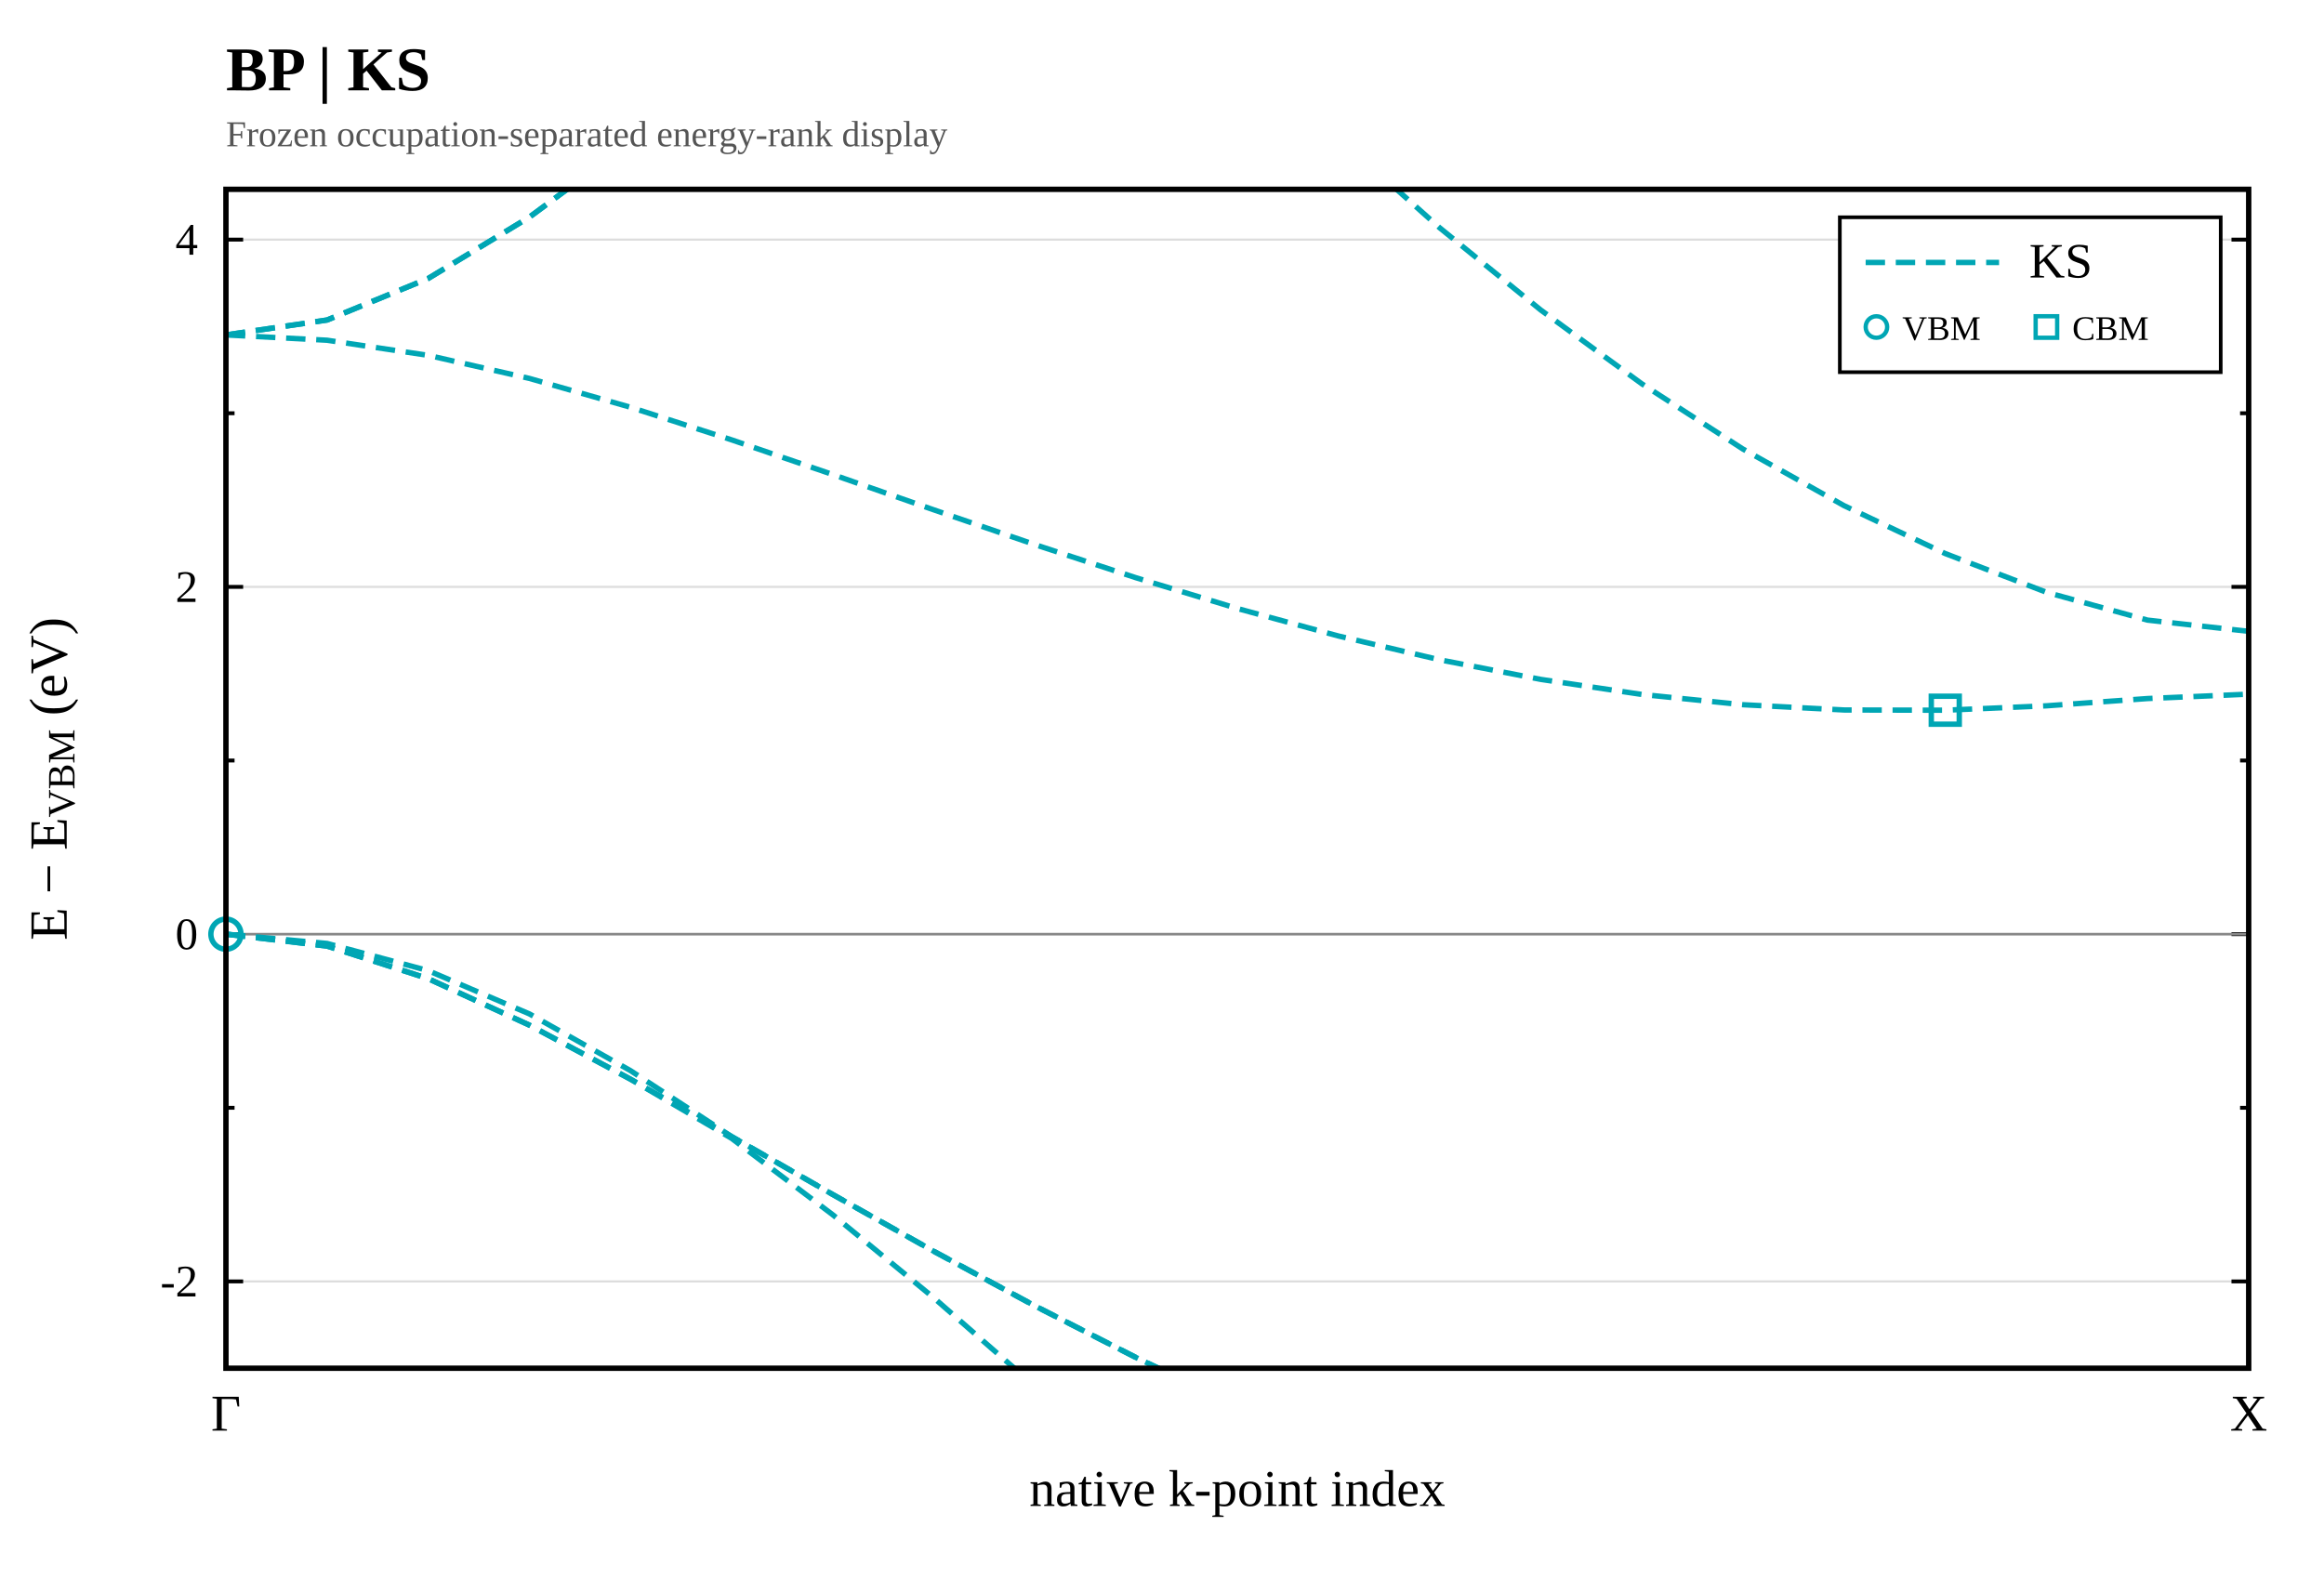
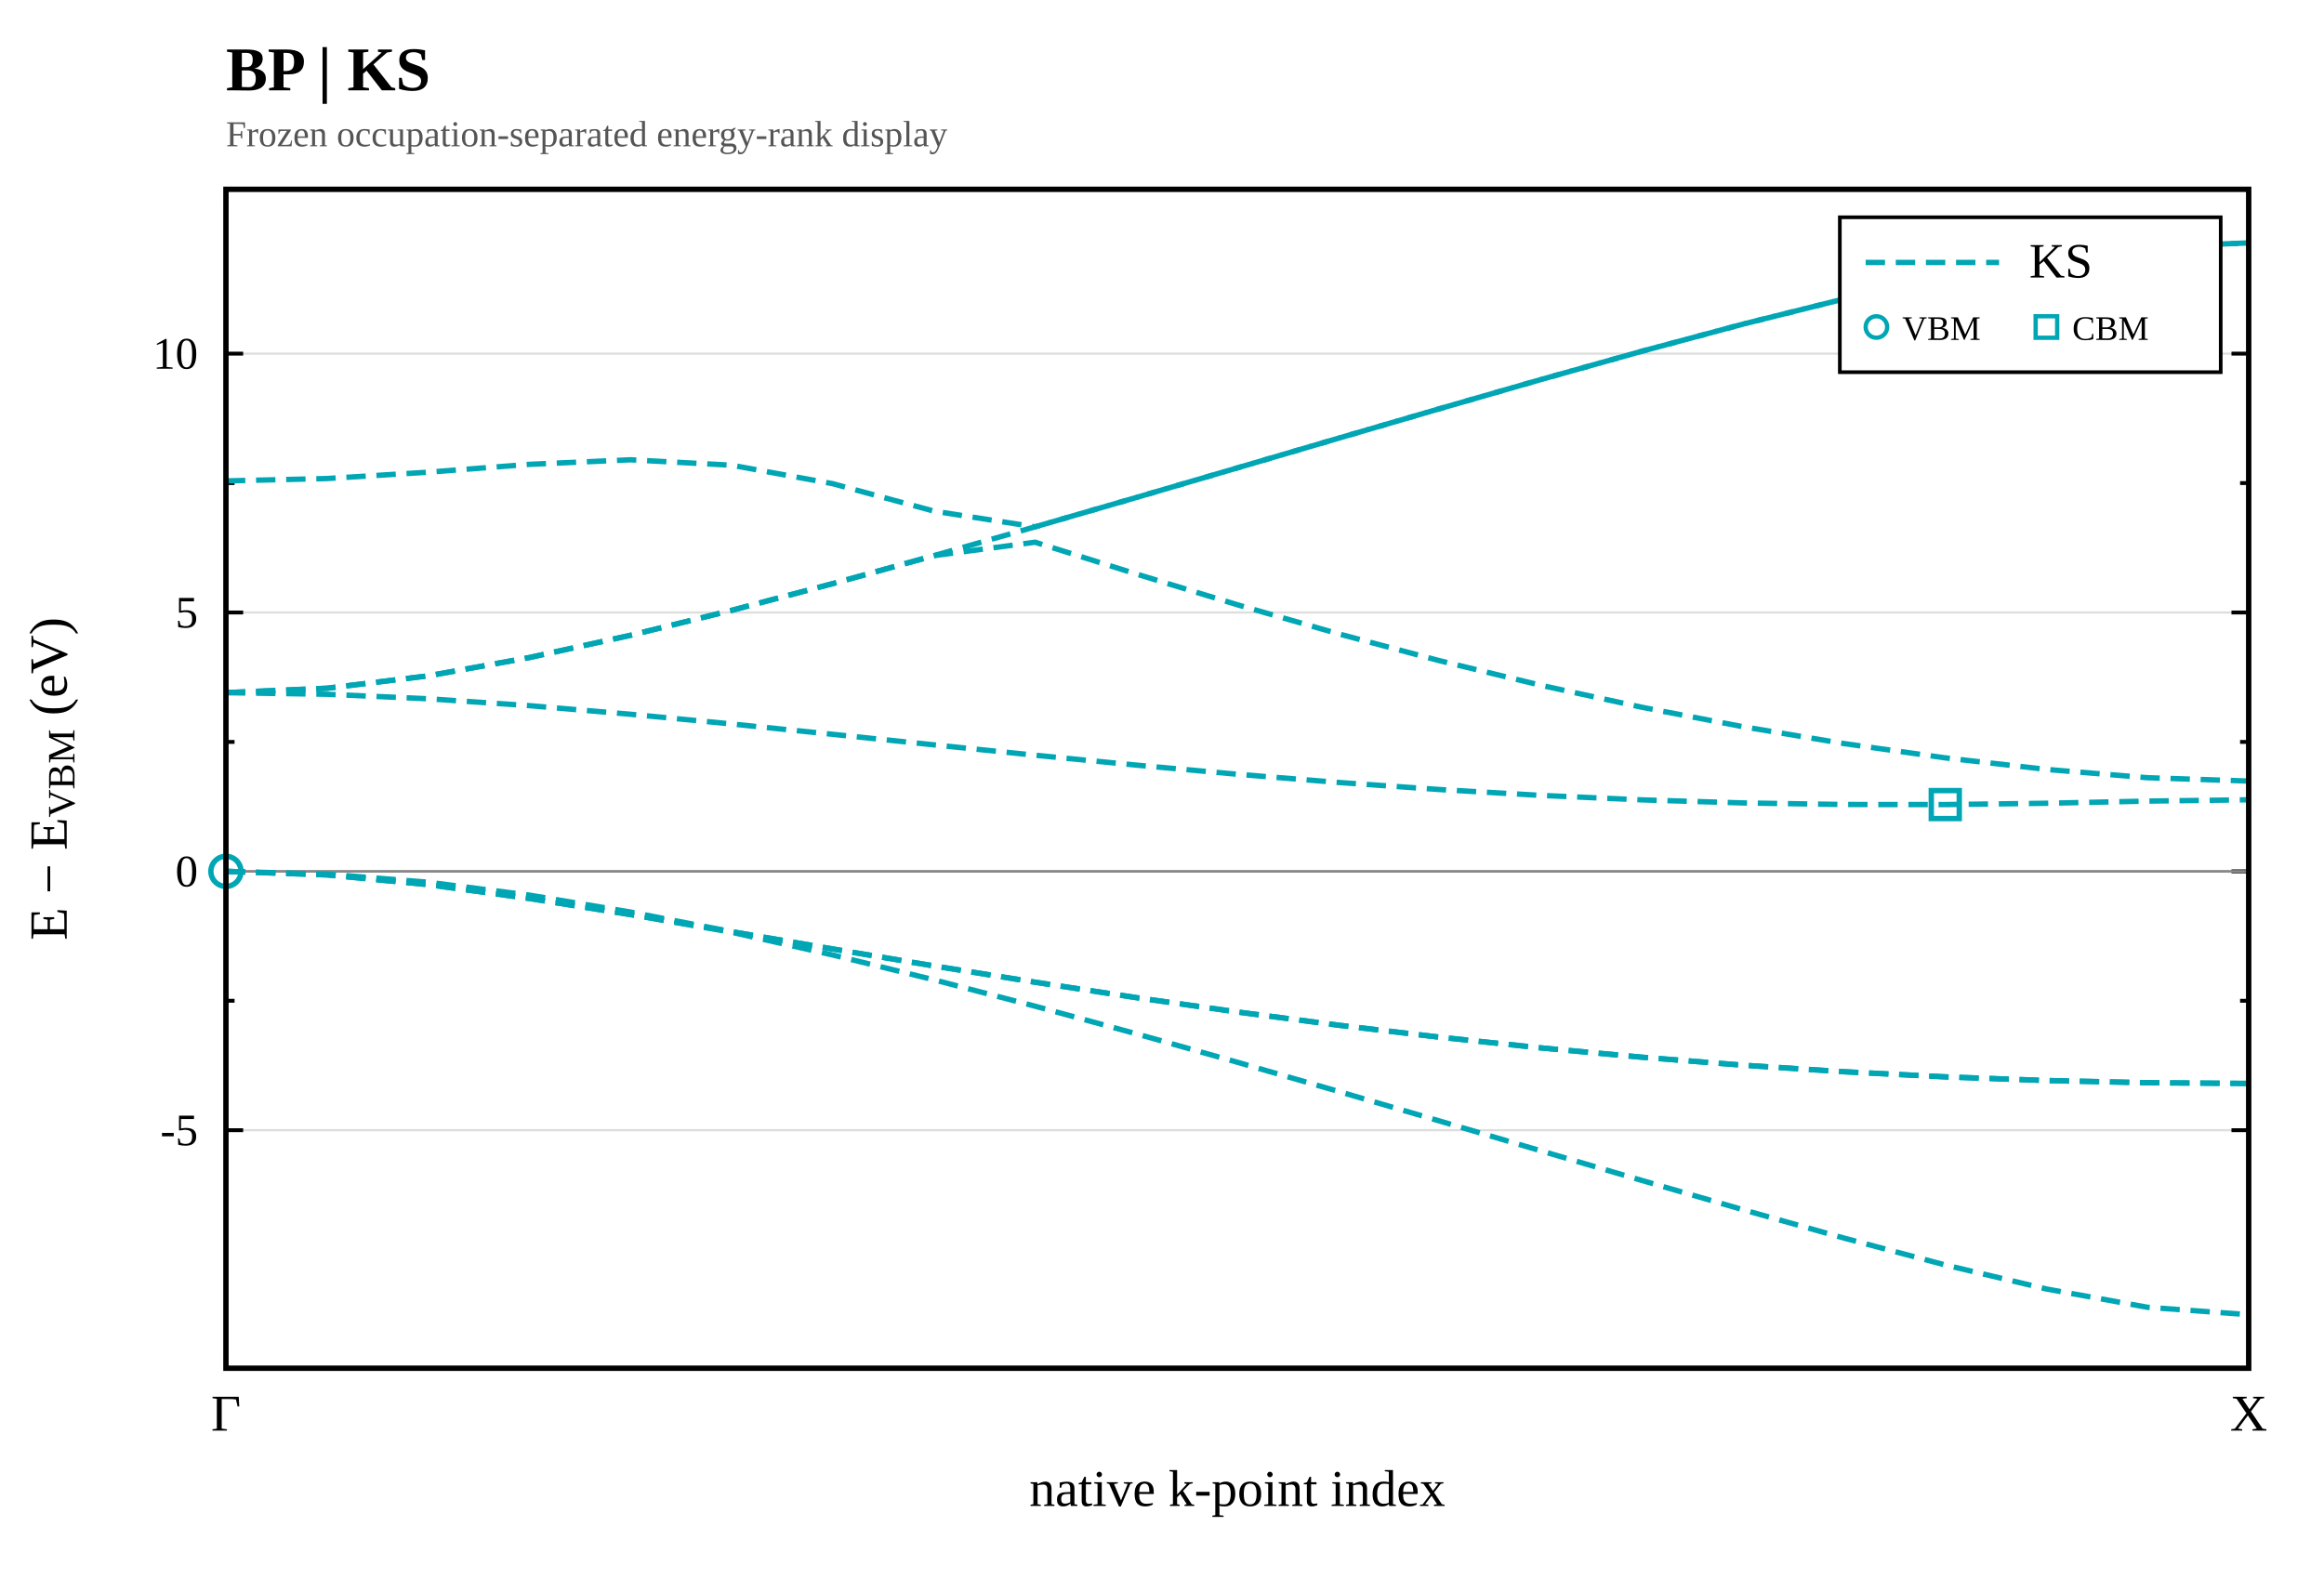
<svg xmlns="http://www.w3.org/2000/svg" width="1080" height="740" viewBox="0 0 1080 740">
  <rect width="100%" height="100%" fill="white" />
  <text x="105" y="42" font-family="Times New Roman, DejaVu Serif, serif" font-size="29" font-weight="bold">BP | KS</text>
  <defs>
    <clipPath id="frontier-clip">
      <rect x="105" y="88" width="940" height="548" />
    </clipPath>
  </defs>
  <text x="105" y="68" font-family="Times New Roman, DejaVu Serif, serif" font-size="17" fill="#555555">Frozen occupation-separated energy-rank display</text>
-   <line x1="105" y1="595.645" x2="1045" y2="595.645" stroke="#dddddd" stroke-width="1" />
-   <text x="92" y="602.645" text-anchor="end" font-family="Times New Roman, DejaVu Serif, serif" font-size="21">-2</text>
-   <line x1="105" y1="595.645" x2="113" y2="595.645" stroke="black" stroke-width="1.8" />
-   <line x1="1045" y1="595.645" x2="1037" y2="595.645" stroke="black" stroke-width="1.8" />
-   <line x1="105" y1="514.934" x2="109" y2="514.934" stroke="black" stroke-width="1.8" />
-   <line x1="1045" y1="514.934" x2="1041" y2="514.934" stroke="black" stroke-width="1.8" />
-   <line x1="105" y1="434.223" x2="1045" y2="434.223" stroke="#dddddd" stroke-width="1" />
-   <text x="92" y="441.223" text-anchor="end" font-family="Times New Roman, DejaVu Serif, serif" font-size="21">0</text>
-   <line x1="105" y1="434.223" x2="113" y2="434.223" stroke="black" stroke-width="1.8" />
-   <line x1="1045" y1="434.223" x2="1037" y2="434.223" stroke="black" stroke-width="1.8" />
-   <line x1="105" y1="353.512" x2="109" y2="353.512" stroke="black" stroke-width="1.8" />
-   <line x1="1045" y1="353.512" x2="1041" y2="353.512" stroke="black" stroke-width="1.8" />
-   <line x1="105" y1="272.801" x2="1045" y2="272.801" stroke="#dddddd" stroke-width="1" />
-   <text x="92" y="279.801" text-anchor="end" font-family="Times New Roman, DejaVu Serif, serif" font-size="21">2</text>
-   <line x1="105" y1="272.801" x2="113" y2="272.801" stroke="black" stroke-width="1.8" />
-   <line x1="1045" y1="272.801" x2="1037" y2="272.801" stroke="black" stroke-width="1.8" />
-   <line x1="105" y1="192.090" x2="109" y2="192.090" stroke="black" stroke-width="1.8" />
-   <line x1="1045" y1="192.090" x2="1041" y2="192.090" stroke="black" stroke-width="1.8" />
-   <line x1="105" y1="111.380" x2="1045" y2="111.380" stroke="#dddddd" stroke-width="1" />
-   <text x="92" y="118.380" text-anchor="end" font-family="Times New Roman, DejaVu Serif, serif" font-size="21">4</text>
-   <line x1="105" y1="111.380" x2="113" y2="111.380" stroke="black" stroke-width="1.8" />
-   <line x1="1045" y1="111.380" x2="1037" y2="111.380" stroke="black" stroke-width="1.8" />
+   <line x1="105" y1="525.354" x2="1045" y2="525.354" stroke="#dddddd" stroke-width="1" />
+   <text x="92" y="532.354" text-anchor="end" font-family="Times New Roman, DejaVu Serif, serif" font-size="21">-5</text>
+   <line x1="105" y1="525.354" x2="113" y2="525.354" stroke="black" stroke-width="1.8" />
+   <line x1="1045" y1="525.354" x2="1037" y2="525.354" stroke="black" stroke-width="1.8" />
+   <line x1="105" y1="465.192" x2="109" y2="465.192" stroke="black" stroke-width="1.8" />
+   <line x1="1045" y1="465.192" x2="1041" y2="465.192" stroke="black" stroke-width="1.8" />
+   <line x1="105" y1="405.030" x2="1045" y2="405.030" stroke="#dddddd" stroke-width="1" />
+   <text x="92" y="412.030" text-anchor="end" font-family="Times New Roman, DejaVu Serif, serif" font-size="21">0</text>
+   <line x1="105" y1="405.030" x2="113" y2="405.030" stroke="black" stroke-width="1.8" />
+   <line x1="1045" y1="405.030" x2="1037" y2="405.030" stroke="black" stroke-width="1.8" />
+   <line x1="105" y1="344.869" x2="109" y2="344.869" stroke="black" stroke-width="1.8" />
+   <line x1="1045" y1="344.869" x2="1041" y2="344.869" stroke="black" stroke-width="1.8" />
+   <line x1="105" y1="284.707" x2="1045" y2="284.707" stroke="#dddddd" stroke-width="1" />
+   <text x="92" y="291.707" text-anchor="end" font-family="Times New Roman, DejaVu Serif, serif" font-size="21">5</text>
+   <line x1="105" y1="284.707" x2="113" y2="284.707" stroke="black" stroke-width="1.8" />
+   <line x1="1045" y1="284.707" x2="1037" y2="284.707" stroke="black" stroke-width="1.8" />
+   <line x1="105" y1="224.545" x2="109" y2="224.545" stroke="black" stroke-width="1.8" />
+   <line x1="1045" y1="224.545" x2="1041" y2="224.545" stroke="black" stroke-width="1.8" />
+   <line x1="105" y1="164.383" x2="1045" y2="164.383" stroke="#dddddd" stroke-width="1" />
+   <text x="92" y="171.383" text-anchor="end" font-family="Times New Roman, DejaVu Serif, serif" font-size="21">10</text>
+   <line x1="105" y1="164.383" x2="113" y2="164.383" stroke="black" stroke-width="1.8" />
+   <line x1="1045" y1="164.383" x2="1037" y2="164.383" stroke="black" stroke-width="1.8" />
  <line x1="105.000" y1="88" x2="105.000" y2="636" stroke="#aaaaaa" stroke-width="1.4" />
  <text x="105.000" y="665" text-anchor="middle" font-family="Times New Roman, DejaVu Serif, serif" font-size="24">Γ</text>
  <line x1="105.000" y1="88" x2="105.000" y2="96" stroke="black" stroke-width="1.8" />
  <line x1="105.000" y1="636" x2="105.000" y2="628" stroke="black" stroke-width="1.8" />
  <line x1="1045.000" y1="88" x2="1045.000" y2="636" stroke="#aaaaaa" stroke-width="1.4" />
  <text x="1045.000" y="665" text-anchor="middle" font-family="Times New Roman, DejaVu Serif, serif" font-size="24">X</text>
  <line x1="1045.000" y1="88" x2="1045.000" y2="96" stroke="black" stroke-width="1.8" />
  <line x1="1045.000" y1="636" x2="1045.000" y2="628" stroke="black" stroke-width="1.8" />
-   <line x1="105" y1="434.223" x2="1045" y2="434.223" stroke="#888888" stroke-width="1.2" />
-   <path id="KS-rank-1" d="M105.000,434.223 L152.000,439.770 L199.000,454.918 L246.000,476.510 L293.000,501.643 L340.000,529.157 L387.000,564.666 L434.000,603.319 L481.000,644.419 L528.000,687.411 L575.000,731.841 L622.000,777.309 L669.000,823.440 L716.000,869.848 L763.000,916.114 L810.000,961.732 L857.000,1006.018 L904.000,1047.895 L951.000,1085.316 L998.000,1113.875 L1045.000,1125.330" fill="none" stroke="#00A6B4" stroke-width="2.5" stroke-dasharray="9 5" clip-path="url(#frontier-clip)" />
-   <path id="KS-rank-2" d="M105.000,434.223 L152.000,439.770 L199.000,454.918 L246.000,476.510 L293.000,501.643 L340.000,528.312 L387.000,555.252 L434.000,581.670 L481.000,607.056 L528.000,631.067 L575.000,653.463 L622.000,674.070 L669.000,692.759 L716.000,709.430 L763.000,724.005 L810.000,736.425 L857.000,746.642 L904.000,754.622 L951.000,760.339 L998.000,763.777 L1045.000,764.923" fill="none" stroke="#00A6B4" stroke-width="2.5" stroke-dasharray="9 5" clip-path="url(#frontier-clip)" />
-   <path id="KS-rank-3" d="M105.000,434.223 L152.000,438.545 L199.000,451.188 L246.000,471.283 L293.000,497.672 L340.000,528.312 L387.000,555.252 L434.000,581.670 L481.000,607.056 L528.000,631.067 L575.000,653.463 L622.000,674.070 L669.000,692.759 L716.000,709.430 L763.000,724.005 L810.000,736.425 L857.000,746.642 L904.000,754.622 L951.000,760.339 L998.000,763.777 L1045.000,764.923" fill="none" stroke="#00A6B4" stroke-width="2.5" stroke-dasharray="9 5" clip-path="url(#frontier-clip)" />
-   <path id="KS-rank-4" d="M105.000,155.691 L152.000,158.150 L199.000,165.175 L246.000,175.898 L293.000,189.304 L340.000,204.461 L387.000,220.583 L434.000,237.008 L481.000,253.169 L528.000,268.583 L575.000,282.847 L622.000,295.635 L669.000,306.688 L716.000,315.799 L763.000,322.805 L810.000,327.576 L857.000,330.023 L904.000,330.133 L951.000,328.087 L998.000,324.707 L1045.000,322.672" fill="none" stroke="#00A6B4" stroke-width="2.5" stroke-dasharray="9 5" clip-path="url(#frontier-clip)" />
-   <path id="KS-rank-5" d="M105.000,155.691 L152.000,148.752 L199.000,129.438 L246.000,100.941 L293.000,66.215 L340.000,27.334 L387.000,-14.351 L434.000,-57.951 L481.000,-78.896 L528.000,-29.429 L575.000,18.591 L622.000,63.908 L669.000,105.859 L716.000,144.091 L763.000,178.418 L810.000,208.755 L857.000,235.067 L904.000,257.316 L951.000,275.311 L998.000,288.248 L1045.000,293.466" fill="none" stroke="#00A6B4" stroke-width="2.5" stroke-dasharray="9 5" clip-path="url(#frontier-clip)" />
-   <path id="KS-rank-6" d="M105.000,155.691 L152.000,148.752 L199.000,129.438 L246.000,100.941 L293.000,66.215 L340.000,27.334 L387.000,-14.351 L434.000,-57.951 L481.000,-102.845 L528.000,-148.569 L575.000,-194.741 L622.000,-241.018 L669.000,-287.050 L716.000,-332.432 L763.000,-376.636 L810.000,-418.921 L857.000,-458.193 L904.000,-492.857 L951.000,-520.705 L998.000,-539.067 L1045.000,-545.524" fill="none" stroke="#00A6B4" stroke-width="2.5" stroke-dasharray="9 5" clip-path="url(#frontier-clip)" />
-   <path id="KS-rank-7" d="M105.000,-174.447 L152.000,-178.160 L199.000,-188.068 L246.000,-200.285 L293.000,-207.403 L340.000,-198.956 L387.000,-170.118 L434.000,-127.385 L481.000,-102.845 L528.000,-148.569 L575.000,-194.741 L622.000,-241.018 L669.000,-287.050 L716.000,-332.432 L763.000,-376.636 L810.000,-418.921 L857.000,-458.193 L904.000,-492.857 L951.000,-520.705 L998.000,-539.067 L1045.000,-545.524" fill="none" stroke="#00A6B4" stroke-width="2.5" stroke-dasharray="9 5" clip-path="url(#frontier-clip)" />
-   <circle id="KS-VBM-1" cx="105.000" cy="434.223" r="7" fill="none" stroke="#00A6B4" stroke-width="2.5" />
-   <rect id="KS-CBM-1" x="897.500" y="323.633" width="13" height="13" fill="none" stroke="#00A6B4" stroke-width="2.5" />
+   <line x1="105" y1="405.030" x2="1045" y2="405.030" stroke="#888888" stroke-width="1.2" />
+   <path id="KS-rank-1" d="M105.000,405.030 L152.000,406.684 L199.000,411.201 L246.000,417.639 L293.000,425.132 L340.000,433.336 L387.000,443.923 L434.000,455.448 L481.000,467.702 L528.000,480.521 L575.000,493.768 L622.000,507.325 L669.000,521.079 L716.000,534.916 L763.000,548.711 L810.000,562.312 L857.000,575.517 L904.000,588.003 L951.000,599.160 L998.000,607.675 L1045.000,611.091" fill="none" stroke="#00A6B4" stroke-width="2.5" stroke-dasharray="9 5" clip-path="url(#frontier-clip)" />
+   <path id="KS-rank-2" d="M105.000,405.030 L152.000,406.684 L199.000,411.201 L246.000,417.639 L293.000,425.132 L340.000,433.084 L387.000,441.116 L434.000,448.993 L481.000,456.562 L528.000,463.721 L575.000,470.399 L622.000,476.543 L669.000,482.115 L716.000,487.086 L763.000,491.432 L810.000,495.135 L857.000,498.181 L904.000,500.561 L951.000,502.265 L998.000,503.290 L1045.000,503.632" fill="none" stroke="#00A6B4" stroke-width="2.5" stroke-dasharray="9 5" clip-path="url(#frontier-clip)" />
+   <path id="KS-rank-3" d="M105.000,405.030 L152.000,406.319 L199.000,410.089 L246.000,416.080 L293.000,423.948 L340.000,433.084 L387.000,441.116 L434.000,448.993 L481.000,456.562 L528.000,463.721 L575.000,470.399 L622.000,476.543 L669.000,482.115 L716.000,487.086 L763.000,491.432 L810.000,495.135 L857.000,498.181 L904.000,500.561 L951.000,502.265 L998.000,503.290 L1045.000,503.632" fill="none" stroke="#00A6B4" stroke-width="2.5" stroke-dasharray="9 5" clip-path="url(#frontier-clip)" />
+   <path id="KS-rank-4" d="M105.000,321.983 L152.000,322.716 L199.000,324.811 L246.000,328.008 L293.000,332.005 L340.000,336.525 L387.000,341.332 L434.000,346.229 L481.000,351.047 L528.000,355.643 L575.000,359.896 L622.000,363.709 L669.000,367.005 L716.000,369.721 L763.000,371.810 L810.000,373.232 L857.000,373.962 L904.000,373.995 L951.000,373.385 L998.000,372.377 L1045.000,371.770" fill="none" stroke="#00A6B4" stroke-width="2.5" stroke-dasharray="9 5" clip-path="url(#frontier-clip)" />
+   <path id="KS-rank-5" d="M105.000,321.983 L152.000,319.914 L199.000,314.156 L246.000,305.659 L293.000,295.305 L340.000,283.712 L387.000,271.284 L434.000,258.284 L481.000,252.039 L528.000,266.788 L575.000,281.106 L622.000,294.617 L669.000,307.125 L716.000,318.525 L763.000,328.760 L810.000,337.805 L857.000,345.650 L904.000,352.284 L951.000,357.649 L998.000,361.506 L1045.000,363.062" fill="none" stroke="#00A6B4" stroke-width="2.5" stroke-dasharray="9 5" clip-path="url(#frontier-clip)" />
+   <path id="KS-rank-6" d="M105.000,321.983 L152.000,319.914 L199.000,314.156 L246.000,305.659 L293.000,295.305 L340.000,283.712 L387.000,271.284 L434.000,258.284 L481.000,244.898 L528.000,231.265 L575.000,217.499 L622.000,203.701 L669.000,189.976 L716.000,176.445 L763.000,163.265 L810.000,150.657 L857.000,138.948 L904.000,128.612 L951.000,120.309 L998.000,114.835 L1045.000,112.909" fill="none" stroke="#00A6B4" stroke-width="2.5" stroke-dasharray="9 5" clip-path="url(#frontier-clip)" />
+   <path id="KS-rank-7" d="M105.000,223.549 L152.000,222.442 L199.000,219.488 L246.000,215.846 L293.000,213.723 L340.000,216.242 L387.000,224.840 L434.000,237.581 L481.000,244.898 L528.000,231.265 L575.000,217.499 L622.000,203.701 L669.000,189.976 L716.000,176.445 L763.000,163.265 L810.000,150.657 L857.000,138.948 L904.000,128.612 L951.000,120.309 L998.000,114.835 L1045.000,112.909" fill="none" stroke="#00A6B4" stroke-width="2.5" stroke-dasharray="9 5" clip-path="url(#frontier-clip)" />
+   <circle id="KS-VBM-1" cx="105.000" cy="405.030" r="7" fill="none" stroke="#00A6B4" stroke-width="2.5" />
+   <rect id="KS-CBM-1" x="897.500" y="367.495" width="13" height="13" fill="none" stroke="#00A6B4" stroke-width="2.5" />
  <rect x="105" y="88" width="940" height="548" fill="none" stroke="black" stroke-width="2.5" />
  <text x="575.0" y="700" text-anchor="middle" font-family="Times New Roman, DejaVu Serif, serif" font-size="24">native k-point index</text>
  <text x="31" y="362.0" text-anchor="middle" transform="rotate(-90 31 362.0)" font-family="Times New Roman, DejaVu Serif, serif" font-size="25">E − E<tspan baseline-shift="sub" font-size="18">VBM</tspan> (eV)</text>
  <rect x="855" y="101" width="177" height="72" fill="white" stroke="black" stroke-width="1.7" />
  <line x1="867" y1="122" x2="929" y2="122" stroke="#00A6B4" stroke-width="2.5" stroke-dasharray="9 5" />
  <text x="943" y="129" font-family="Times New Roman, DejaVu Serif, serif" font-size="23">KS</text>
  <circle cx="872" cy="152" r="5" fill="none" stroke="#00A6B4" stroke-width="2" />
  <text x="884" y="158" font-family="Times New Roman, DejaVu Serif, serif" font-size="16">VBM</text>
  <rect x="946" y="147" width="10" height="10" fill="none" stroke="#00A6B4" stroke-width="2" />
  <text x="963" y="158" font-family="Times New Roman, DejaVu Serif, serif" font-size="16">CBM</text>
</svg>
